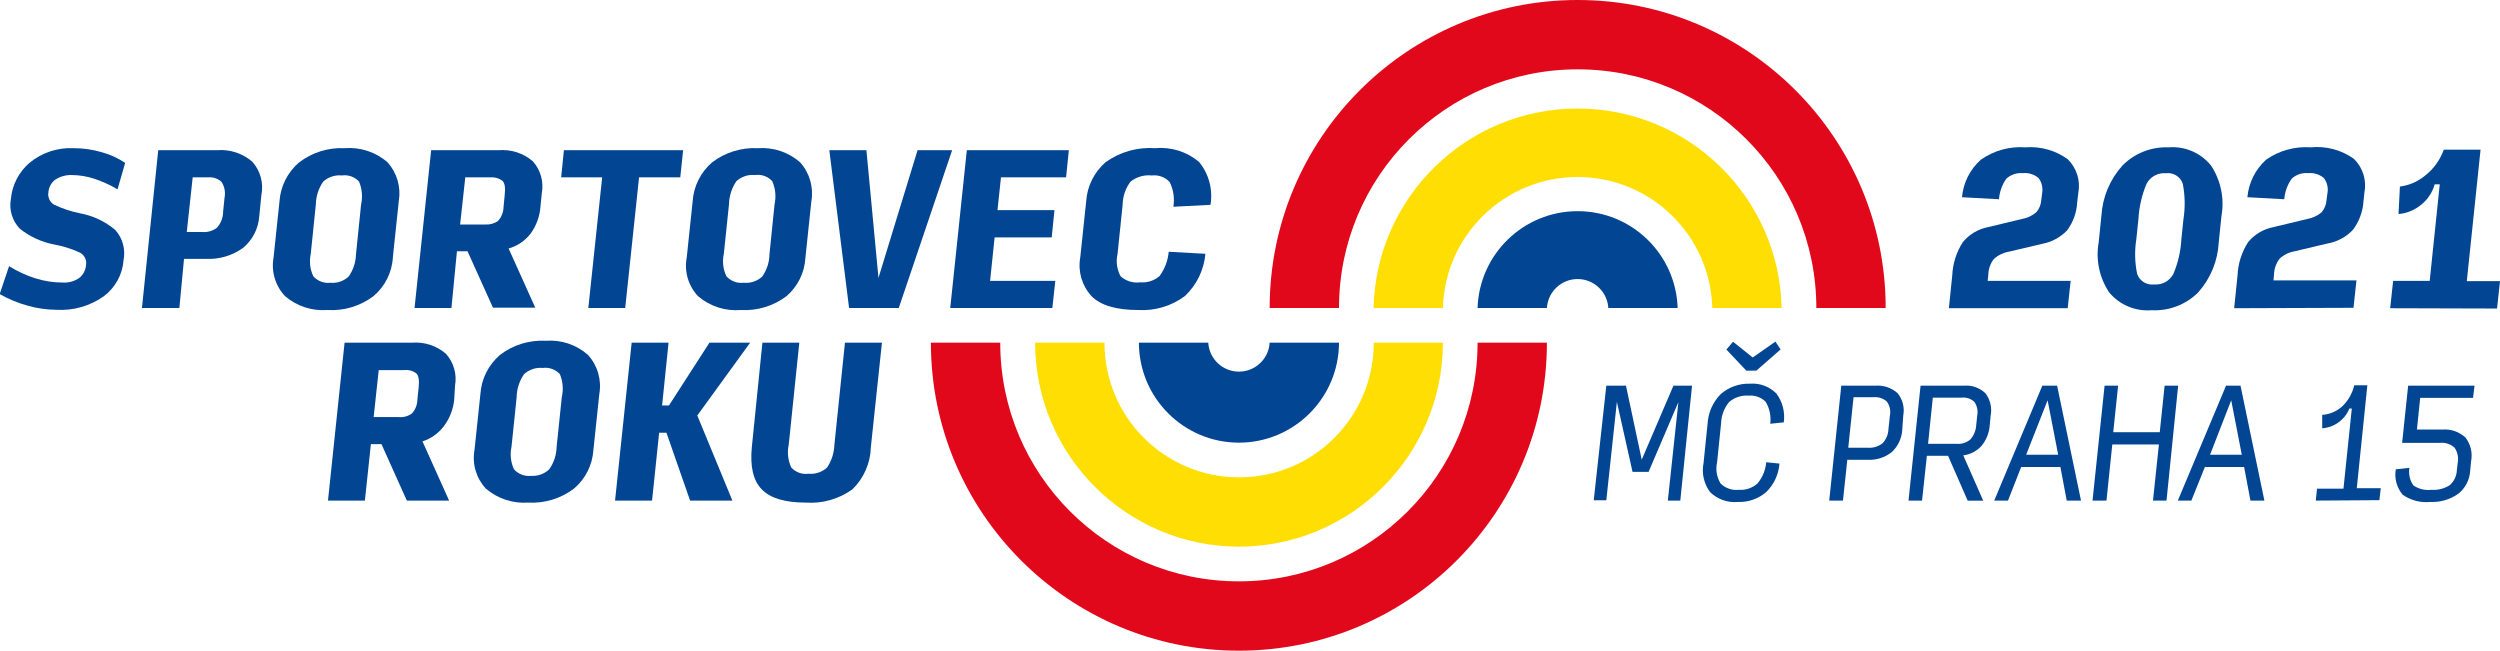
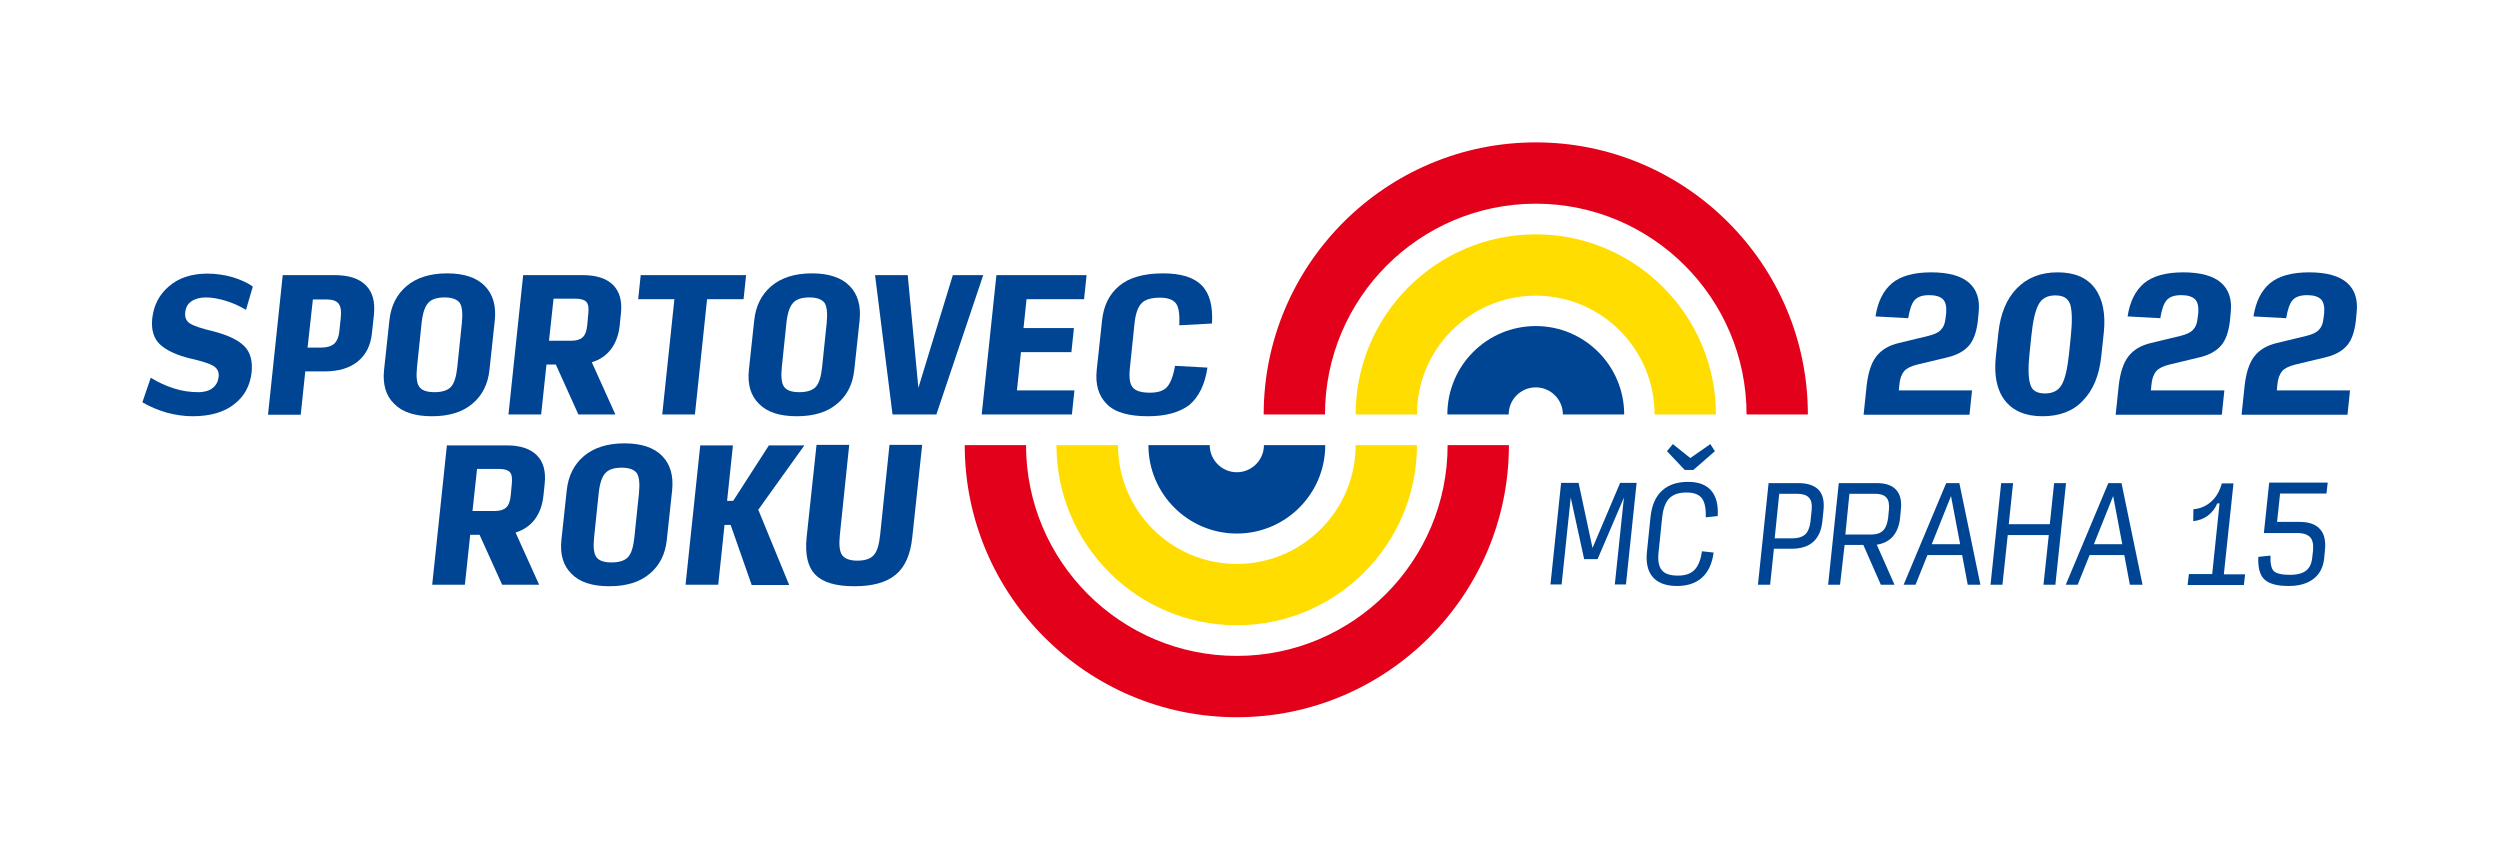
- <svg xmlns="http://www.w3.org/2000/svg" id="Vrstva_1" data-name="Vrstva 1" viewBox="0 0 236.52 61.56">
-   <defs>
-     <style>.cls-1{fill:#024593;}.cls-2{fill:#e1081c;}.cls-3{fill:#ffde04;}</style>
-   </defs>
-   <path class="cls-1" d="M30.38,46.29a10.11,10.11,0,0,1-2.73-.39A11.44,11.44,0,0,1,25,44.8l.89-2.64a10.69,10.69,0,0,0,2.48,1.15,8.55,8.55,0,0,0,2.6.4,2.44,2.44,0,0,0,1.58-.45,1.73,1.73,0,0,0,.62-1.21,1.11,1.11,0,0,0-.56-1.16,9.93,9.93,0,0,0-2.46-.78,7.42,7.42,0,0,1-3.24-1.49,3.21,3.21,0,0,1-.85-2.82,5.11,5.11,0,0,1,1.78-3.43A6.09,6.09,0,0,1,32,31a9.36,9.36,0,0,1,2.69.39,7.48,7.48,0,0,1,2.18,1l-.72,2.5a11.43,11.43,0,0,0-2.2-1,7,7,0,0,0-2.1-.35,2.73,2.73,0,0,0-1.55.41,1.62,1.62,0,0,0-.69,1.22,1.14,1.14,0,0,0,.51,1.16,10.46,10.46,0,0,0,2.53.84,7.13,7.13,0,0,1,3.3,1.58,3.32,3.32,0,0,1,.77,2.84A4.69,4.69,0,0,1,34.86,45,7,7,0,0,1,30.38,46.29Z" transform="translate(-25.03 -16.98)" />
-   <path class="cls-1" d="M38.46,46.12,40,31.19h5.56a4.54,4.54,0,0,1,3.34,1.09,3.64,3.64,0,0,1,.86,3.14l-.2,2a4.26,4.26,0,0,1-1.52,3,5.53,5.53,0,0,1-3.54,1.05H42.44L42,46.12Zm4.24-7.19h1.47a2,2,0,0,0,1.39-.41A2.28,2.28,0,0,0,46.14,37l.13-1.29A2.06,2.06,0,0,0,46,34.2a1.63,1.63,0,0,0-1.29-.44H43.26Z" transform="translate(-25.03 -16.98)" />
-   <path class="cls-1" d="M56,46.31A5.51,5.51,0,0,1,52,45a4.23,4.23,0,0,1-1.09-3.65l.56-5.3a5.33,5.33,0,0,1,1.85-3.7A6.57,6.57,0,0,1,57.64,31a5.49,5.49,0,0,1,4.06,1.34A4.41,4.41,0,0,1,62.76,36l-.56,5.3A5.16,5.16,0,0,1,60.36,45,6.56,6.56,0,0,1,56,46.31Zm.26-2.58a2.24,2.24,0,0,0,1.75-.58,3.85,3.85,0,0,0,.7-2.11l.48-4.7A3.61,3.61,0,0,0,59,34.16a1.85,1.85,0,0,0-1.63-.58,2.27,2.27,0,0,0-1.76.58,3.93,3.93,0,0,0-.7,2.18L54.43,41a3.27,3.27,0,0,0,.24,2.11A1.85,1.85,0,0,0,56.3,43.73Z" transform="translate(-25.03 -16.98)" />
-   <path class="cls-1" d="M67.74,46.12H64.25l1.57-14.93h6.4a4.39,4.39,0,0,1,3.22,1.05,3.54,3.54,0,0,1,.85,3l-.13,1.31a4.93,4.93,0,0,1-.93,2.53,4,4,0,0,1-2.08,1.41l2.52,5.6h-4l-2.41-5.34h-1Zm.82-7.9h2.37a1.87,1.87,0,0,0,1.22-.34,2,2,0,0,0,.52-1.32l.11-1.15c.08-.68,0-1.12-.22-1.33a1.67,1.67,0,0,0-1.14-.32H69.05Z" transform="translate(-25.03 -16.98)" />
-   <path class="cls-1" d="M80.69,46.12,82,33.76H78.12l.26-2.57H89.66l-.27,2.57h-3.9L84.18,46.12Z" transform="translate(-25.03 -16.98)" />
-   <path class="cls-1" d="M95.12,46.31A5.51,5.51,0,0,1,91.07,45,4.19,4.19,0,0,1,90,41.34l.56-5.3a5.32,5.32,0,0,1,1.84-3.7A6.58,6.58,0,0,1,96.73,31a5.45,5.45,0,0,1,4,1.34,4.41,4.41,0,0,1,1.06,3.7l-.56,5.3A5.16,5.16,0,0,1,99.44,45,6.56,6.56,0,0,1,95.12,46.31Zm.26-2.58a2.27,2.27,0,0,0,1.76-.58A3.78,3.78,0,0,0,97.83,41l.48-4.7a3.53,3.53,0,0,0-.22-2.18,1.84,1.84,0,0,0-1.63-.58,2.27,2.27,0,0,0-1.76.58,4,4,0,0,0-.7,2.18L93.51,41a3.27,3.27,0,0,0,.24,2.11A1.87,1.87,0,0,0,95.38,43.73Z" transform="translate(-25.03 -16.98)" />
-   <path class="cls-1" d="M110.06,46.12h-4.7l-1.87-14.93H107l1.14,12.08,3.7-12.08h3.27Z" transform="translate(-25.03 -16.98)" />
-   <path class="cls-1" d="M114.93,46.12l1.57-14.93h9.65l-.26,2.57h-6.16l-.33,3.1h5.39l-.26,2.58h-5.4l-.43,4.11h6.17l-.28,2.57Z" transform="translate(-25.03 -16.98)" />
-   <path class="cls-1" d="M132.72,46.31c-2.09,0-3.57-.44-4.43-1.32a4.28,4.28,0,0,1-1.06-3.65l.56-5.3a5.38,5.38,0,0,1,1.82-3.7A7.16,7.16,0,0,1,134.33,31a5.6,5.6,0,0,1,4.14,1.3,5.06,5.06,0,0,1,1.08,4.06l-3.51.18a3.87,3.87,0,0,0-.35-2.34,2,2,0,0,0-1.7-.62,2.77,2.77,0,0,0-2,.58,3.72,3.72,0,0,0-.75,2.2L130.76,41a3,3,0,0,0,.29,2.12,2.32,2.32,0,0,0,1.86.57,2.46,2.46,0,0,0,1.83-.6,4.59,4.59,0,0,0,.86-2.29l3.47.19a6.23,6.23,0,0,1-1.94,4A6.72,6.72,0,0,1,132.72,46.31Z" transform="translate(-25.03 -16.98)" />
-   <path class="cls-1" d="M59.55,64.34H56.06L57.63,49.4H64a4.38,4.38,0,0,1,3.23,1.06,3.57,3.57,0,0,1,.85,3L68,54.8A5,5,0,0,1,67,57.33,4.14,4.14,0,0,1,65,58.74l2.52,5.6h-4L61.12,59h-1Zm.83-7.9h2.37A1.84,1.84,0,0,0,64,56.1a2,2,0,0,0,.52-1.32l.12-1.16c.07-.67,0-1.11-.23-1.32A1.59,1.59,0,0,0,63.23,52H60.86Z" transform="translate(-25.03 -16.98)" />
-   <path class="cls-1" d="M75,64.53A5.56,5.56,0,0,1,71,63.21a4.26,4.26,0,0,1-1.08-3.65l.56-5.3a5.33,5.33,0,0,1,1.85-3.7,6.52,6.52,0,0,1,4.33-1.34,5.41,5.41,0,0,1,4,1.34,4.38,4.38,0,0,1,1.07,3.7l-.56,5.3a5.22,5.22,0,0,1-1.84,3.65A6.59,6.59,0,0,1,75,64.53ZM75.28,62A2.25,2.25,0,0,0,77,61.37a3.84,3.84,0,0,0,.69-2.11l.49-4.7A3.59,3.59,0,0,0,78,52.38a1.87,1.87,0,0,0-1.63-.59,2.28,2.28,0,0,0-1.76.59,3.9,3.9,0,0,0-.7,2.18l-.49,4.7a3.38,3.38,0,0,0,.23,2.11A1.89,1.89,0,0,0,75.28,62Z" transform="translate(-25.03 -16.98)" />
-   <path class="cls-1" d="M87.39,57.92l-.67,6.42h-3.5L84.79,49.4h3.49l-.61,5.94h.65l3.83-5.94H96L91,56.29l3.32,8.05h-4l-2.24-6.42Z" transform="translate(-25.03 -16.98)" />
-   <path class="cls-1" d="M101.28,64.53c-2,0-3.37-.42-4.18-1.25s-1.12-2.16-.94-4l1-9.88h3.49l-1,9.66a3.41,3.41,0,0,0,.24,2.15,1.86,1.86,0,0,0,1.63.59,2.28,2.28,0,0,0,1.76-.59,4.11,4.11,0,0,0,.69-2.15l1-9.66h3.5l-1.05,9.88a5.76,5.76,0,0,1-1.75,4A6.75,6.75,0,0,1,101.28,64.53Z" transform="translate(-25.03 -16.98)" />
-   <path class="cls-1" d="M179.48,61.62,178,55l-1,9.31h-1.19L177,53.47h1.86l1.49,7,3-7h1.76L184,64.34h-1.18l1-9.32-2.82,6.6Z" transform="translate(-25.03 -16.98)" />
-   <path class="cls-1" d="M189.42,64.47a3.31,3.31,0,0,1-2.6-.93,3.48,3.48,0,0,1-.62-2.76l.38-3.7a4.33,4.33,0,0,1,1.23-2.8,4,4,0,0,1,2.8-1,3.16,3.16,0,0,1,2.47.92,3.69,3.69,0,0,1,.71,2.74l-1.28.13a3.3,3.3,0,0,0-.42-2.06,2,2,0,0,0-1.62-.6,2.53,2.53,0,0,0-1.86.61,3.35,3.35,0,0,0-.75,2l-.38,3.7a2.7,2.7,0,0,0,.33,2,2.12,2.12,0,0,0,1.74.6,2.35,2.35,0,0,0,1.76-.61,3.62,3.62,0,0,0,.82-2l1.25.13a4.18,4.18,0,0,1-1.25,2.69A3.88,3.88,0,0,1,189.42,64.47Zm.83-12.42-1.89-2,.63-.74,1.86,1.49L193,49.3l.49.74-2.29,2Z" transform="translate(-25.03 -16.98)" />
-   <path class="cls-1" d="M198.09,64.34l1.14-10.87h3.2a2.83,2.83,0,0,1,2.13.71,2.59,2.59,0,0,1,.53,2.13L205,57.63a3.14,3.14,0,0,1-1,2.13,3.41,3.41,0,0,1-2.3.72h-1.9l-.41,3.86Zm1.8-5h1.86a2,2,0,0,0,1.38-.42,2,2,0,0,0,.56-1.33l.14-1.29a1.69,1.69,0,0,0-.29-1.33,1.66,1.66,0,0,0-1.29-.41h-1.86Z" transform="translate(-25.03 -16.98)" />
-   <path class="cls-1" d="M206.87,64.34h-1.28l1.14-10.87h4.09a2.6,2.6,0,0,1,2.05.72,2.66,2.66,0,0,1,.49,2.13l-.08.83a3.46,3.46,0,0,1-.77,2,2.78,2.78,0,0,1-1.74.91l1.89,4.29h-1.47l-1.86-4.25h-2Zm.57-5.37h2.73a1.75,1.75,0,0,0,1.29-.43,2.29,2.29,0,0,0,.54-1.39l.09-.84a1.73,1.73,0,0,0-.26-1.3,1.51,1.51,0,0,0-1.21-.41h-2.73Z" transform="translate(-25.03 -16.98)" />
-   <path class="cls-1" d="M220.56,64.34l-.6-3.18h-3.71L215,64.34H213.7l4.55-10.87h1.4l2.26,10.87ZM219.75,60l-1-5.15L216.72,60Z" transform="translate(-25.03 -16.98)" />
-   <path class="cls-1" d="M223,64.34l1.14-10.87h1.28l-.46,4.4h4.4l.46-4.4h1.28L230,64.34h-1.28l.56-5.31h-4.41l-.55,5.31Z" transform="translate(-25.03 -16.98)" />
-   <path class="cls-1" d="M237.94,64.34l-.6-3.18h-3.71l-1.28,3.18h-1.28l4.56-10.87H237l2.26,10.87ZM237.12,60l-1-5.15-2,5.15Z" transform="translate(-25.03 -16.98)" />
-   <path class="cls-1" d="M244.12,64.34l.12-1.13h2.5l.79-7.58h-.23a3,3,0,0,1-2.57,1.87l0-1.27a3.15,3.15,0,0,0,1.89-.8,4,4,0,0,0,1.14-2H249l-1,9.74h2.27l-.13,1.13Z" transform="translate(-25.03 -16.98)" />
-   <path class="cls-1" d="M254.94,64.47a3.84,3.84,0,0,1-2.6-.69,2.94,2.94,0,0,1-.65-2.4l1.29-.14a2.27,2.27,0,0,0,.37,1.66,2.5,2.5,0,0,0,1.72.42,2.79,2.79,0,0,0,1.74-.45,2,2,0,0,0,.66-1.43l.08-.67a1.91,1.91,0,0,0-.3-1.44,1.79,1.79,0,0,0-1.4-.45h-3.56l.57-5.41h6.28L259,54.62h-5l-.31,3h2.39a2.89,2.89,0,0,1,2.2.75,2.8,2.8,0,0,1,.53,2.28l-.08.87a3,3,0,0,1-1.12,2.17A4.29,4.29,0,0,1,254.94,64.47Z" transform="translate(-25.03 -16.98)" />
-   <path class="cls-2" d="M164.82,49.4a22.58,22.58,0,1,1-45.16,0H113.1a29.14,29.14,0,1,0,58.28,0Z" transform="translate(-25.03 -16.98)" />
-   <path class="cls-3" d="M142.24,68.7a19.32,19.32,0,0,0,19.3-19.3H155a12.74,12.74,0,1,1-25.48,0h-6.56A19.32,19.32,0,0,0,142.24,68.7Z" transform="translate(-25.03 -16.98)" />
-   <path class="cls-1" d="M142.24,58.86a9.48,9.48,0,0,0,9.47-9.46h-6.56a2.91,2.91,0,0,1-5.81,0h-6.56A9.47,9.47,0,0,0,142.24,58.86Z" transform="translate(-25.03 -16.98)" />
-   <path class="cls-2" d="M151.71,46.12a22.58,22.58,0,0,1,45.16,0h6.56a29.14,29.14,0,0,0-58.28,0h6.56Z" transform="translate(-25.03 -16.98)" />
-   <path class="cls-3" d="M161.54,46.12a12.75,12.75,0,0,1,25.49,0h6.56a19.31,19.31,0,0,0-38.61,0h6.56Z" transform="translate(-25.03 -16.98)" />
-   <path class="cls-1" d="M171.38,46.12a2.91,2.91,0,0,1,5.81,0h6.56a9.47,9.47,0,0,0-18.93,0h6.56Z" transform="translate(-25.03 -16.98)" />
-   <path class="cls-1" d="M209.41,46.14l.32-3.12a6.27,6.27,0,0,1,1-3.13,4.09,4.09,0,0,1,2.42-1.43l3.16-.76a2.83,2.83,0,0,0,1.36-.63,1.9,1.9,0,0,0,.48-1.17l.08-.62a1.84,1.84,0,0,0-.34-1.46,2,2,0,0,0-1.49-.46,2.05,2.05,0,0,0-1.55.52,3.85,3.85,0,0,0-.7,1.95l-3.5-.19a5.4,5.4,0,0,1,1.78-3.55,6.5,6.5,0,0,1,4.22-1.17,6,6,0,0,1,4,1.12,3.54,3.54,0,0,1,1,3.22l-.1.85a4.87,4.87,0,0,1-.95,2.66,4.36,4.36,0,0,1-2.37,1.28l-3.18.75a2.78,2.78,0,0,0-1.4.7,2.53,2.53,0,0,0-.51,1.48l-.06.57h7.85l-.28,2.59Z" transform="translate(-25.03 -16.98)" />
-   <path class="cls-1" d="M228.58,46.33a4.71,4.71,0,0,1-4-1.68,6.48,6.48,0,0,1-1-4.73l.26-2.52a7.79,7.79,0,0,1,2-4.77,5.81,5.81,0,0,1,4.36-1.71,4.66,4.66,0,0,1,4,1.71,6.55,6.55,0,0,1,1,4.77l-.26,2.52a7.7,7.7,0,0,1-1.95,4.73A5.82,5.82,0,0,1,228.58,46.33Zm.26-2.44a1.86,1.86,0,0,0,1.81-1,9.76,9.76,0,0,0,.76-3.32l.19-1.84a9.72,9.72,0,0,0-.06-3.36,1.48,1.48,0,0,0-1.61-1,1.88,1.88,0,0,0-1.82,1,10.12,10.12,0,0,0-.77,3.36l-.19,1.84a9.15,9.15,0,0,0,.07,3.32A1.5,1.5,0,0,0,228.84,43.89Z" transform="translate(-25.03 -16.98)" />
-   <path class="cls-1" d="M236.4,46.14l.32-3.12a6.27,6.27,0,0,1,1-3.13,4.11,4.11,0,0,1,2.43-1.43l3.15-.76a2.87,2.87,0,0,0,1.37-.63,2,2,0,0,0,.47-1.17l.08-.62a1.8,1.8,0,0,0-.34-1.46,2,2,0,0,0-1.48-.46,2,2,0,0,0-1.55.52,3.84,3.84,0,0,0-.71,1.95l-3.49-.19a5.44,5.44,0,0,1,1.77-3.55,6.53,6.53,0,0,1,4.22-1.17A6,6,0,0,1,247.72,32a3.52,3.52,0,0,1,1,3.22l-.09.85a5,5,0,0,1-1,2.66,4.29,4.29,0,0,1-2.37,1.28l-3.17.75a2.74,2.74,0,0,0-1.4.7,2.6,2.6,0,0,0-.52,1.48l-.05.57h7.85l-.28,2.59Z" transform="translate(-25.03 -16.98)" />
-   <path class="cls-1" d="M251.16,46.14l.28-2.59h3.46l.95-9.13h-.48a3.75,3.75,0,0,1-1.37,2,3.83,3.83,0,0,1-2.05.81l.13-2.6a4.63,4.63,0,0,0,2.4-1.05,5.41,5.41,0,0,0,1.75-2.44h3.48l-1.3,12.44h3.14l-.28,2.59Z" transform="translate(-25.03 -16.98)" />
+ <svg xmlns="http://www.w3.org/2000/svg" version="1.1" id="Vrstva_1" x="0px" y="0px" viewBox="0 0 986.8 339.4" style="enable-background:new 0 0 986.8 339.4;" xml:space="preserve">
+   <style type="text/css">
+ 	.st0{fill:#004494;}
+ 	.st1{fill:#E2001A;}
+ 	.st2{fill:#FFDD00;}
+ </style>
+   <g>
+     <g>
+       <g>
+         <path class="st0" d="M76,164.3c-3.3,0-6.7-0.5-10.1-1.4c-3.4-1-6.6-2.3-9.7-4.1l3.3-9.7c2.9,1.8,6,3.2,9.1,4.2     c3.1,1,6.3,1.5,9.6,1.5c2.5,0,4.5-0.6,5.8-1.7c1.4-1.1,2.1-2.6,2.3-4.4c0.2-1.9-0.5-3.3-2.1-4.3c-1.6-0.9-4.6-1.9-9.1-2.9     c-5.4-1.3-9.4-3.2-11.9-5.5c-2.5-2.3-3.6-5.8-3.1-10.4c0.6-5.1,2.7-9.3,6.6-12.6c3.8-3.3,8.9-5,15.2-5c3.4,0,6.7,0.5,9.9,1.4     c3.2,1,5.9,2.2,8,3.7l-2.7,9.2c-2.7-1.6-5.4-2.8-8.1-3.6c-2.7-0.8-5.3-1.3-7.7-1.3c-2.3,0-4.2,0.5-5.7,1.5     c-1.5,1-2.3,2.5-2.5,4.5c-0.2,1.9,0.4,3.3,1.9,4.3c1.4,0.9,4.6,2,9.3,3.1c5.7,1.5,9.7,3.4,12.1,5.8c2.4,2.4,3.4,5.9,2.9,10.5     c-0.6,5.1-2.8,9.3-6.8,12.4C88.5,162.7,83,164.3,76,164.3z" />
+         <path class="st0" d="M105.8,163.6l5.8-55h20.5c5.5,0,9.6,1.3,12.3,4c2.7,2.7,3.7,6.5,3.2,11.6l-0.8,7.4     c-0.5,4.8-2.4,8.5-5.6,11.1c-3.2,2.6-7.6,3.9-13,3.9h-7.7l-1.8,17.1H105.8z M121.4,137.2h5.4c2.2,0,3.9-0.5,5.1-1.5     c1.1-1,1.9-2.8,2.1-5.5l0.5-4.7c0.3-2.7,0-4.6-0.9-5.7c-0.9-1.1-2.5-1.6-4.7-1.6h-5.4L121.4,137.2z" />
+         <path class="st0" d="M170.5,164.3c-6.7,0-11.7-1.6-14.9-4.9c-3.3-3.2-4.6-7.7-4-13.4l2.1-19.5c0.6-5.8,2.9-10.3,6.8-13.6     c3.9-3.3,9.3-5,16-5c6.7,0,11.7,1.7,14.9,5c3.2,3.3,4.5,7.8,3.9,13.6l-2.1,19.5c-0.6,5.7-2.9,10.2-6.8,13.4     C182.5,162.7,177.2,164.3,170.5,164.3z M171.5,154.8c3,0,5.2-0.7,6.5-2.1s2.1-4,2.5-7.8l1.8-17.3c0.4-3.9,0.1-6.6-0.8-8     c-1-1.4-3-2.2-6-2.2s-5.2,0.7-6.5,2.2c-1.3,1.4-2.2,4.1-2.6,8l-1.8,17.3c-0.4,3.8-0.1,6.4,0.9,7.8S168.5,154.8,171.5,154.8z" />
+         <path class="st0" d="M213.6,163.6h-12.9l5.8-55h23.6c5.3,0,9.3,1.3,11.9,3.9c2.6,2.6,3.6,6.3,3.1,11.2l-0.5,4.8     c-0.4,3.8-1.6,6.9-3.4,9.3c-1.9,2.5-4.4,4.2-7.6,5.2l9.3,20.6h-14.6l-8.9-19.7h-3.7L213.6,163.6z M216.7,134.5h8.7     c2,0,3.5-0.4,4.5-1.3c1-0.8,1.7-2.5,1.9-4.9l0.4-4.3c0.3-2.5,0-4.1-0.8-4.9c-0.8-0.8-2.2-1.2-4.2-1.2h-8.7L216.7,134.5z" />
+         <path class="st0" d="M261.4,163.6l4.8-45.5h-14.3l1-9.5h41.6l-1,9.5h-14.4l-4.8,45.5H261.4z" />
+         <path class="st0" d="M314.5,164.3c-6.7,0-11.7-1.6-14.9-4.9c-3.3-3.2-4.6-7.7-4-13.4l2.1-19.5c0.6-5.8,2.9-10.3,6.8-13.6     c3.9-3.3,9.3-5,16-5c6.7,0,11.7,1.7,14.9,5c3.2,3.3,4.5,7.8,3.9,13.6l-2.1,19.5c-0.6,5.7-2.9,10.2-6.8,13.4     C326.5,162.7,321.2,164.3,314.5,164.3z M315.5,154.8c3,0,5.2-0.7,6.5-2.1c1.3-1.4,2.1-4,2.5-7.8l1.8-17.3c0.4-3.9,0.1-6.6-0.8-8     c-1-1.4-3-2.2-6-2.2s-5.2,0.7-6.5,2.2c-1.3,1.4-2.2,4.1-2.6,8l-1.8,17.3c-0.4,3.8-0.1,6.4,0.9,7.8     C310.5,154.1,312.5,154.8,315.5,154.8z" />
+         <path class="st0" d="M369.6,163.6h-17.3l-6.9-55h12.9l4.2,44.5l13.6-44.5h12L369.6,163.6z" />
+         <path class="st0" d="M387.5,163.6l5.8-55h35.6l-1,9.5h-22.7l-1.2,11.4h19.9l-1,9.5H403l-1.6,15.1h22.7l-1,9.5H387.5z" />
+         <path class="st0" d="M453.1,164.3c-7.7,0-13.2-1.6-16.3-4.9c-3.2-3.2-4.5-7.7-3.9-13.4l2.1-19.5c0.6-5.8,2.8-10.3,6.7-13.6     c3.9-3.3,9.7-5,17.4-5c7.1,0,12.2,1.6,15.3,4.8c3.1,3.2,4.4,8.2,4,15l-12.9,0.7c0.2-4.2-0.2-7.1-1.3-8.6     c-1.1-1.5-3.2-2.3-6.3-2.3c-3.4,0-5.9,0.7-7.3,2.2c-1.4,1.4-2.4,4.1-2.8,8.1l-1.8,17.3c-0.4,3.8-0.1,6.4,1.1,7.8     c1.1,1.4,3.4,2.1,6.8,2.1c3.1,0,5.3-0.7,6.7-2.2c1.4-1.5,2.5-4.3,3.2-8.4l12.8,0.7c-1,6.7-3.4,11.6-7.2,14.8     C465.5,162.8,460.1,164.3,453.1,164.3z" />
+       </g>
+       <g>
+         <path class="st0" d="M183.5,230.8h-12.9l5.8-55H200c5.3,0,9.3,1.3,11.9,3.9c2.6,2.6,3.6,6.3,3.1,11.2l-0.5,4.8     c-0.4,3.8-1.6,6.9-3.4,9.3c-1.9,2.5-4.4,4.2-7.6,5.2l9.3,20.6h-14.6l-8.9-19.7h-3.7L183.5,230.8z M186.5,201.7h8.7     c2,0,3.5-0.4,4.5-1.3c1-0.8,1.7-2.5,1.9-4.9l0.4-4.3c0.3-2.5,0-4.1-0.8-4.9c-0.8-0.8-2.2-1.2-4.2-1.2h-8.7L186.5,201.7z" />
+         <path class="st0" d="M240.5,231.4c-6.7,0-11.7-1.6-14.9-4.9c-3.3-3.2-4.6-7.7-4-13.4l2.1-19.5c0.6-5.8,2.9-10.3,6.8-13.6     c3.9-3.3,9.3-5,16-5c6.7,0,11.7,1.7,14.9,5c3.2,3.3,4.5,7.8,3.9,13.6l-2.1,19.5c-0.6,5.7-2.9,10.2-6.8,13.4     C252.5,229.8,247.2,231.4,240.5,231.4z M241.4,222c3,0,5.2-0.7,6.5-2.1s2.1-4,2.5-7.8l1.8-17.3c0.4-3.9,0.1-6.6-0.8-8     c-1-1.4-3-2.2-6-2.2s-5.2,0.7-6.5,2.2c-1.3,1.4-2.2,4.1-2.6,8l-1.8,17.3c-0.4,3.8-0.1,6.4,0.9,7.8S238.4,222,241.4,222z" />
+         <path class="st0" d="M286,207.1l-2.5,23.7h-12.9l5.8-55h12.9l-2.3,21.9h2.4l14.1-21.9h14l-18.2,25.4l12.2,29.7h-14.8l-8.3-23.7     H286z" />
+         <path class="st0" d="M337.2,231.4c-7.3,0-12.4-1.5-15.4-4.6c-3-3.1-4.1-8-3.4-14.8l3.9-36.4h12.9l-3.7,35.6     c-0.4,3.9-0.1,6.5,0.9,7.9c1,1.4,3,2.2,6,2.2s5.2-0.7,6.5-2.2c1.3-1.4,2.1-4.1,2.5-7.9l3.7-35.6h12.9l-3.9,36.4     c-0.7,6.8-2.8,11.7-6.5,14.8C349.9,229.9,344.5,231.4,337.2,231.4z" />
+       </g>
+       <g>
+         <path class="st0" d="M625.3,220.7l-5.3-24.3l-3.6,34.3h-4.4l4.2-40.1h6.9l5.5,25.7l10.9-25.7h6.5l-4.2,40.1h-4.4l3.6-34.3     l-10.4,24.3H625.3z" />
+         <path class="st0" d="M662,231.3c-4.4,0-7.6-1.2-9.6-3.5c-2-2.3-2.8-5.7-2.3-10.2l1.4-13.6c0.5-4.6,2-8,4.5-10.3     c2.5-2.3,5.9-3.5,10.3-3.5c4.1,0,7.1,1.1,9.1,3.4c2,2.3,2.9,5.6,2.6,10.1l-4.7,0.5c0.1-3.6-0.4-6.1-1.6-7.6s-3.2-2.2-6-2.2     c-3.1,0-5.3,0.8-6.8,2.3c-1.5,1.5-2.4,4-2.8,7.4l-1.4,13.6c-0.4,3.4,0,5.8,1.2,7.3c1.2,1.5,3.3,2.2,6.4,2.2c2.9,0,5-0.7,6.5-2.2     c1.5-1.5,2.5-3.9,3-7.4l4.6,0.5c-0.6,4.4-2.1,7.7-4.6,9.9C669.5,230.1,666.2,231.3,662,231.3z M665,185.5l-7-7.4l2.3-2.8l6.9,5.5     l7.9-5.5l1.8,2.8l-8.5,7.4H665z" />
+         <path class="st0" d="M693.9,230.8l4.2-40.1h11.8c3.6,0,6.2,0.9,7.9,2.6c1.7,1.8,2.3,4.4,2,7.8l-0.5,4.9c-0.4,3.5-1.6,6.1-3.6,7.9     c-2,1.8-4.9,2.7-8.5,2.7h-7l-1.5,14.2H693.9z M700.5,212.5h6.9c2.2,0,3.9-0.5,5.1-1.5c1.1-1,1.8-2.7,2.1-4.9l0.5-4.8     c0.2-2.2-0.1-3.9-1.1-4.9c-0.9-1-2.5-1.5-4.8-1.5h-6.9L700.5,212.5z" />
+         <path class="st0" d="M726.3,230.8h-4.7l4.2-40.1h15.1c3.5,0,6,0.9,7.6,2.7c1.6,1.8,2.2,4.4,1.8,7.9l-0.3,3.1     c-0.3,3.1-1.3,5.5-2.8,7.3c-1.6,1.8-3.7,2.9-6.4,3.3l7,15.8h-5.4l-6.9-15.7h-7.4L726.3,230.8z M728.4,211h10.1     c2.1,0,3.7-0.5,4.8-1.6c1.1-1.1,1.7-2.8,2-5.1l0.3-3.1c0.2-2.2-0.1-3.8-1-4.8c-0.9-1-2.4-1.5-4.5-1.5H730L728.4,211z" />
+         <path class="st0" d="M776.7,230.8l-2.2-11.7h-13.7l-4.7,11.7h-4.7l16.8-40.1h5.2l8.3,40.1H776.7z M773.7,214.8l-3.6-19l-7.6,19     H773.7z" />
+         <path class="st0" d="M785.7,230.8l4.2-40.1h4.7l-1.7,16.2h16.2l1.7-16.2h4.7l-4.2,40.1h-4.7l2.1-19.6h-16.2l-2.1,19.6H785.7z" />
+         <path class="st0" d="M840.7,230.8l-2.2-11.7h-13.7l-4.7,11.7h-4.7l16.8-40.1h5.2l8.3,40.1H840.7z M837.7,214.8l-3.6-19l-7.6,19     H837.7z" />
+         <path class="st0" d="M863.5,230.8l0.5-4.2h9.2l2.9-27.9h-0.9c-0.8,2-2.1,3.6-3.8,4.9c-1.7,1.2-3.6,1.9-5.7,2.1l0.1-4.7     c2.6-0.2,5-1.2,7-3c2-1.8,3.4-4.2,4.2-7.2h4.6l-3.8,35.9h8.4l-0.5,4.2H863.5z" />
+         <path class="st0" d="M903.4,231.3c-4.5,0-7.7-0.8-9.6-2.6c-1.8-1.7-2.6-4.7-2.4-8.9l4.8-0.5c-0.1,3,0.3,5.1,1.3,6.1     c1,1,3.2,1.5,6.4,1.5c2.9,0,5-0.6,6.4-1.7c1.4-1.1,2.2-2.9,2.4-5.3l0.3-2.5c0.2-2.4-0.1-4.2-1.1-5.3c-1-1.1-2.7-1.7-5.2-1.7     h-13.1l2.1-19.9h23.1l-0.5,4.3H900l-1.2,11.2h8.8c3.7,0,6.4,0.9,8.1,2.8c1.7,1.8,2.4,4.6,2,8.4l-0.3,3.2c-0.4,3.5-1.7,6.1-4.1,8     C910.9,230.3,907.6,231.3,903.4,231.3z" />
+       </g>
+       <g>
+         <g>
+           <path class="st1" d="M571.4,175.7c0,45.9-37.3,83.2-83.2,83.2S405,221.6,405,175.7h-24.2c0,59.2,48.2,107.4,107.4,107.4      c59.2,0,107.4-48.2,107.4-107.4H571.4z" />
+           <path class="st2" d="M488.2,246.8c39.2,0,71.1-31.9,71.1-71.1h-24.2c0,25.9-21.1,46.9-46.9,46.9c-25.9,0-46.9-21.1-46.9-46.9      H417C417,214.9,448.9,246.8,488.2,246.8z" />
+           <path class="st0" d="M488.2,210.6c19.2,0,34.9-15.6,34.9-34.9h-24.2c0,5.9-4.8,10.7-10.7,10.7c-5.9,0-10.7-4.8-10.7-10.7h-24.2      C453.3,194.9,468.9,210.6,488.2,210.6z" />
+         </g>
+         <g>
+           <path class="st1" d="M523,163.6c0-45.9,37.3-83.2,83.2-83.2s83.2,37.3,83.2,83.2c0,0,0,0,0,0h24.2c0,0,0,0,0,0      c0-59.2-48.2-107.4-107.4-107.4c-59.2,0-107.4,48.2-107.4,107.4c0,0,0,0,0,0L523,163.6C523,163.6,523,163.6,523,163.6z" />
+           <path class="st2" d="M559.3,163.6c0-25.9,21.1-46.9,46.9-46.9c25.9,0,46.9,21.1,46.9,46.9c0,0,0,0,0,0h24.2c0,0,0,0,0,0      c0-39.2-31.9-71.1-71.1-71.1c-39.2,0-71.1,31.9-71.1,71.1c0,0,0,0,0,0L559.3,163.6C559.3,163.6,559.3,163.6,559.3,163.6z" />
+           <path class="st0" d="M595.5,163.6c0-5.9,4.8-10.7,10.7-10.7c5.9,0,10.7,4.8,10.7,10.7c0,0,0,0,0,0h24.2c0,0,0,0,0,0      c0-19.2-15.6-34.9-34.9-34.9s-34.9,15.6-34.9,34.9c0,0,0,0,0,0L595.5,163.6C595.5,163.6,595.5,163.6,595.5,163.6z" />
+         </g>
+       </g>
+     </g>
+     <g>
+       <path class="st0" d="M735.6,163.7l1.2-11.5c0.6-5.1,1.8-8.9,3.8-11.5c2-2.6,5-4.4,8.9-5.3l11.6-2.8c2.4-0.6,4-1.3,5-2.4    c1-1,1.6-2.4,1.8-4.3l0.3-2.3c0.2-2.5-0.2-4.3-1.2-5.4c-1.1-1.1-2.9-1.7-5.5-1.7c-2.6,0-4.5,0.6-5.7,1.9c-1.2,1.3-2,3.7-2.6,7.2    l-12.9-0.7c0.9-5.9,3.1-10.2,6.5-13.1c3.5-2.9,8.7-4.3,15.5-4.3c6.8,0,11.8,1.4,14.9,4.1c3.1,2.7,4.4,6.7,3.8,11.9l-0.3,3.1    c-0.5,4.3-1.6,7.6-3.5,9.8c-1.9,2.2-4.8,3.8-8.7,4.7l-11.7,2.8c-2.4,0.6-4.1,1.4-5.2,2.6c-1,1.2-1.7,3-1.9,5.5l-0.2,2.1h28.9    l-1,9.6H735.6z" />
+       <path class="st0" d="M806.2,164.3c-6.7,0-11.6-2.1-14.8-6.2c-3.2-4.1-4.4-9.9-3.6-17.4l1-9.3c0.8-7.5,3.2-13.4,7.3-17.6    c4.1-4.2,9.4-6.3,16.1-6.3c6.7,0,11.6,2.1,14.7,6.3c3.1,4.2,4.3,10.1,3.5,17.6l-1,9.3c-0.8,7.5-3.2,13.3-7.2,17.4    C818.3,162.3,812.9,164.3,806.2,164.3z M807.2,155.3c3.2,0,5.4-1.2,6.7-3.6c1.3-2.4,2.2-6.5,2.8-12.2l0.7-6.8    c0.6-5.8,0.5-9.9-0.2-12.4c-0.8-2.5-2.7-3.7-5.9-3.7s-5.4,1.2-6.7,3.7c-1.3,2.5-2.2,6.6-2.8,12.4l-0.7,6.8    c-0.6,5.7-0.5,9.8,0.3,12.2C802,154.1,804,155.3,807.2,155.3z" />
+       <path class="st0" d="M835.1,163.7l1.2-11.5c0.6-5.1,1.8-8.9,3.8-11.5c2-2.6,5-4.4,8.9-5.3l11.6-2.8c2.4-0.6,4-1.3,5-2.4    c1-1,1.6-2.4,1.8-4.3l0.3-2.3c0.2-2.5-0.2-4.3-1.2-5.4c-1.1-1.1-2.9-1.7-5.5-1.7c-2.6,0-4.5,0.6-5.7,1.9c-1.2,1.3-2,3.7-2.6,7.2    l-12.9-0.7c0.9-5.9,3.1-10.2,6.5-13.1c3.5-2.9,8.7-4.3,15.5-4.3c6.8,0,11.8,1.4,14.9,4.1c3.1,2.7,4.4,6.7,3.8,11.9l-0.3,3.1    c-0.5,4.3-1.6,7.6-3.5,9.8c-1.9,2.2-4.8,3.8-8.7,4.7l-11.7,2.8c-2.4,0.6-4.1,1.4-5.2,2.6c-1,1.2-1.7,3-1.9,5.5l-0.2,2.1H878    l-1,9.6H835.1z" />
+       <path class="st0" d="M884.8,163.7l1.2-11.5c0.6-5.1,1.8-8.9,3.8-11.5c2-2.6,5-4.4,8.9-5.3l11.6-2.8c2.4-0.6,4-1.3,5-2.4    c1-1,1.6-2.4,1.8-4.3l0.3-2.3c0.2-2.5-0.2-4.3-1.2-5.4c-1.1-1.1-2.9-1.7-5.5-1.7c-2.6,0-4.5,0.6-5.7,1.9c-1.2,1.3-2,3.7-2.6,7.2    l-12.9-0.7c0.9-5.9,3.1-10.2,6.5-13.1c3.5-2.9,8.7-4.3,15.5-4.3c6.8,0,11.8,1.4,14.9,4.1c3.1,2.7,4.4,6.7,3.8,11.9l-0.3,3.1    c-0.5,4.3-1.6,7.6-3.5,9.8c-1.9,2.2-4.8,3.8-8.7,4.7l-11.7,2.8c-2.4,0.6-4.1,1.4-5.2,2.6c-1,1.2-1.7,3-1.9,5.5l-0.2,2.1h28.9    l-1,9.6H884.8z" />
+     </g>
+   </g>
</svg>
